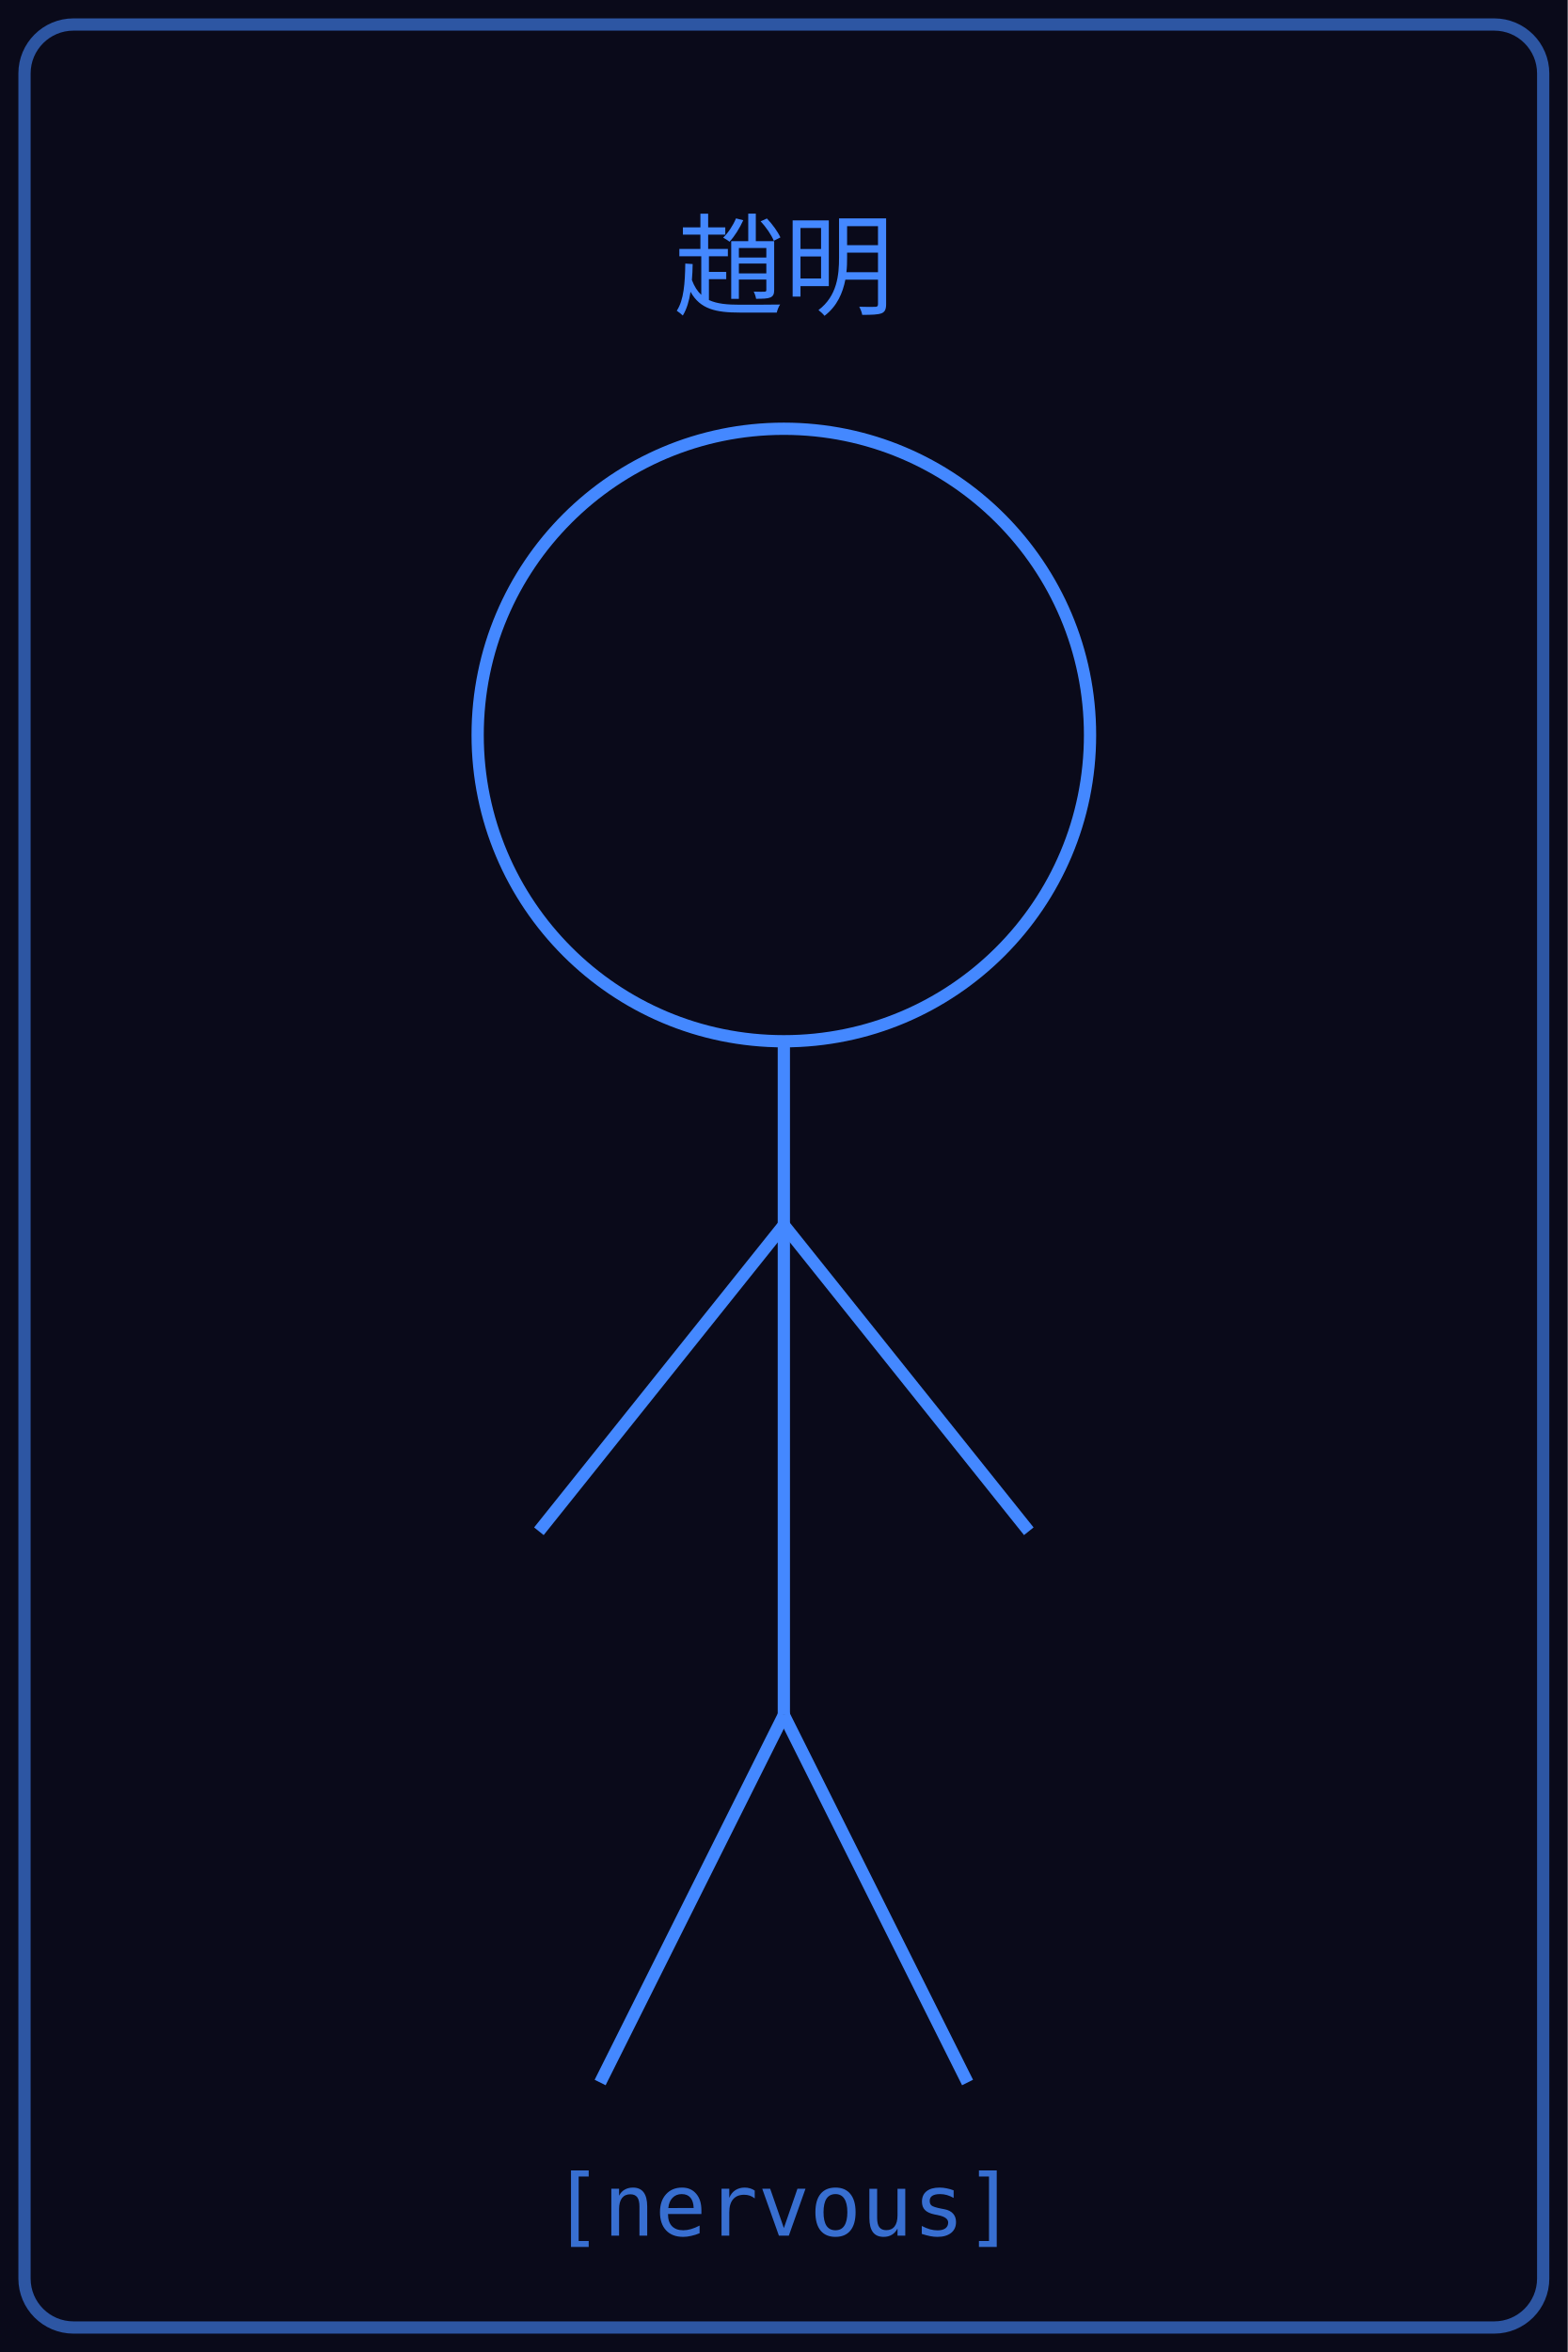
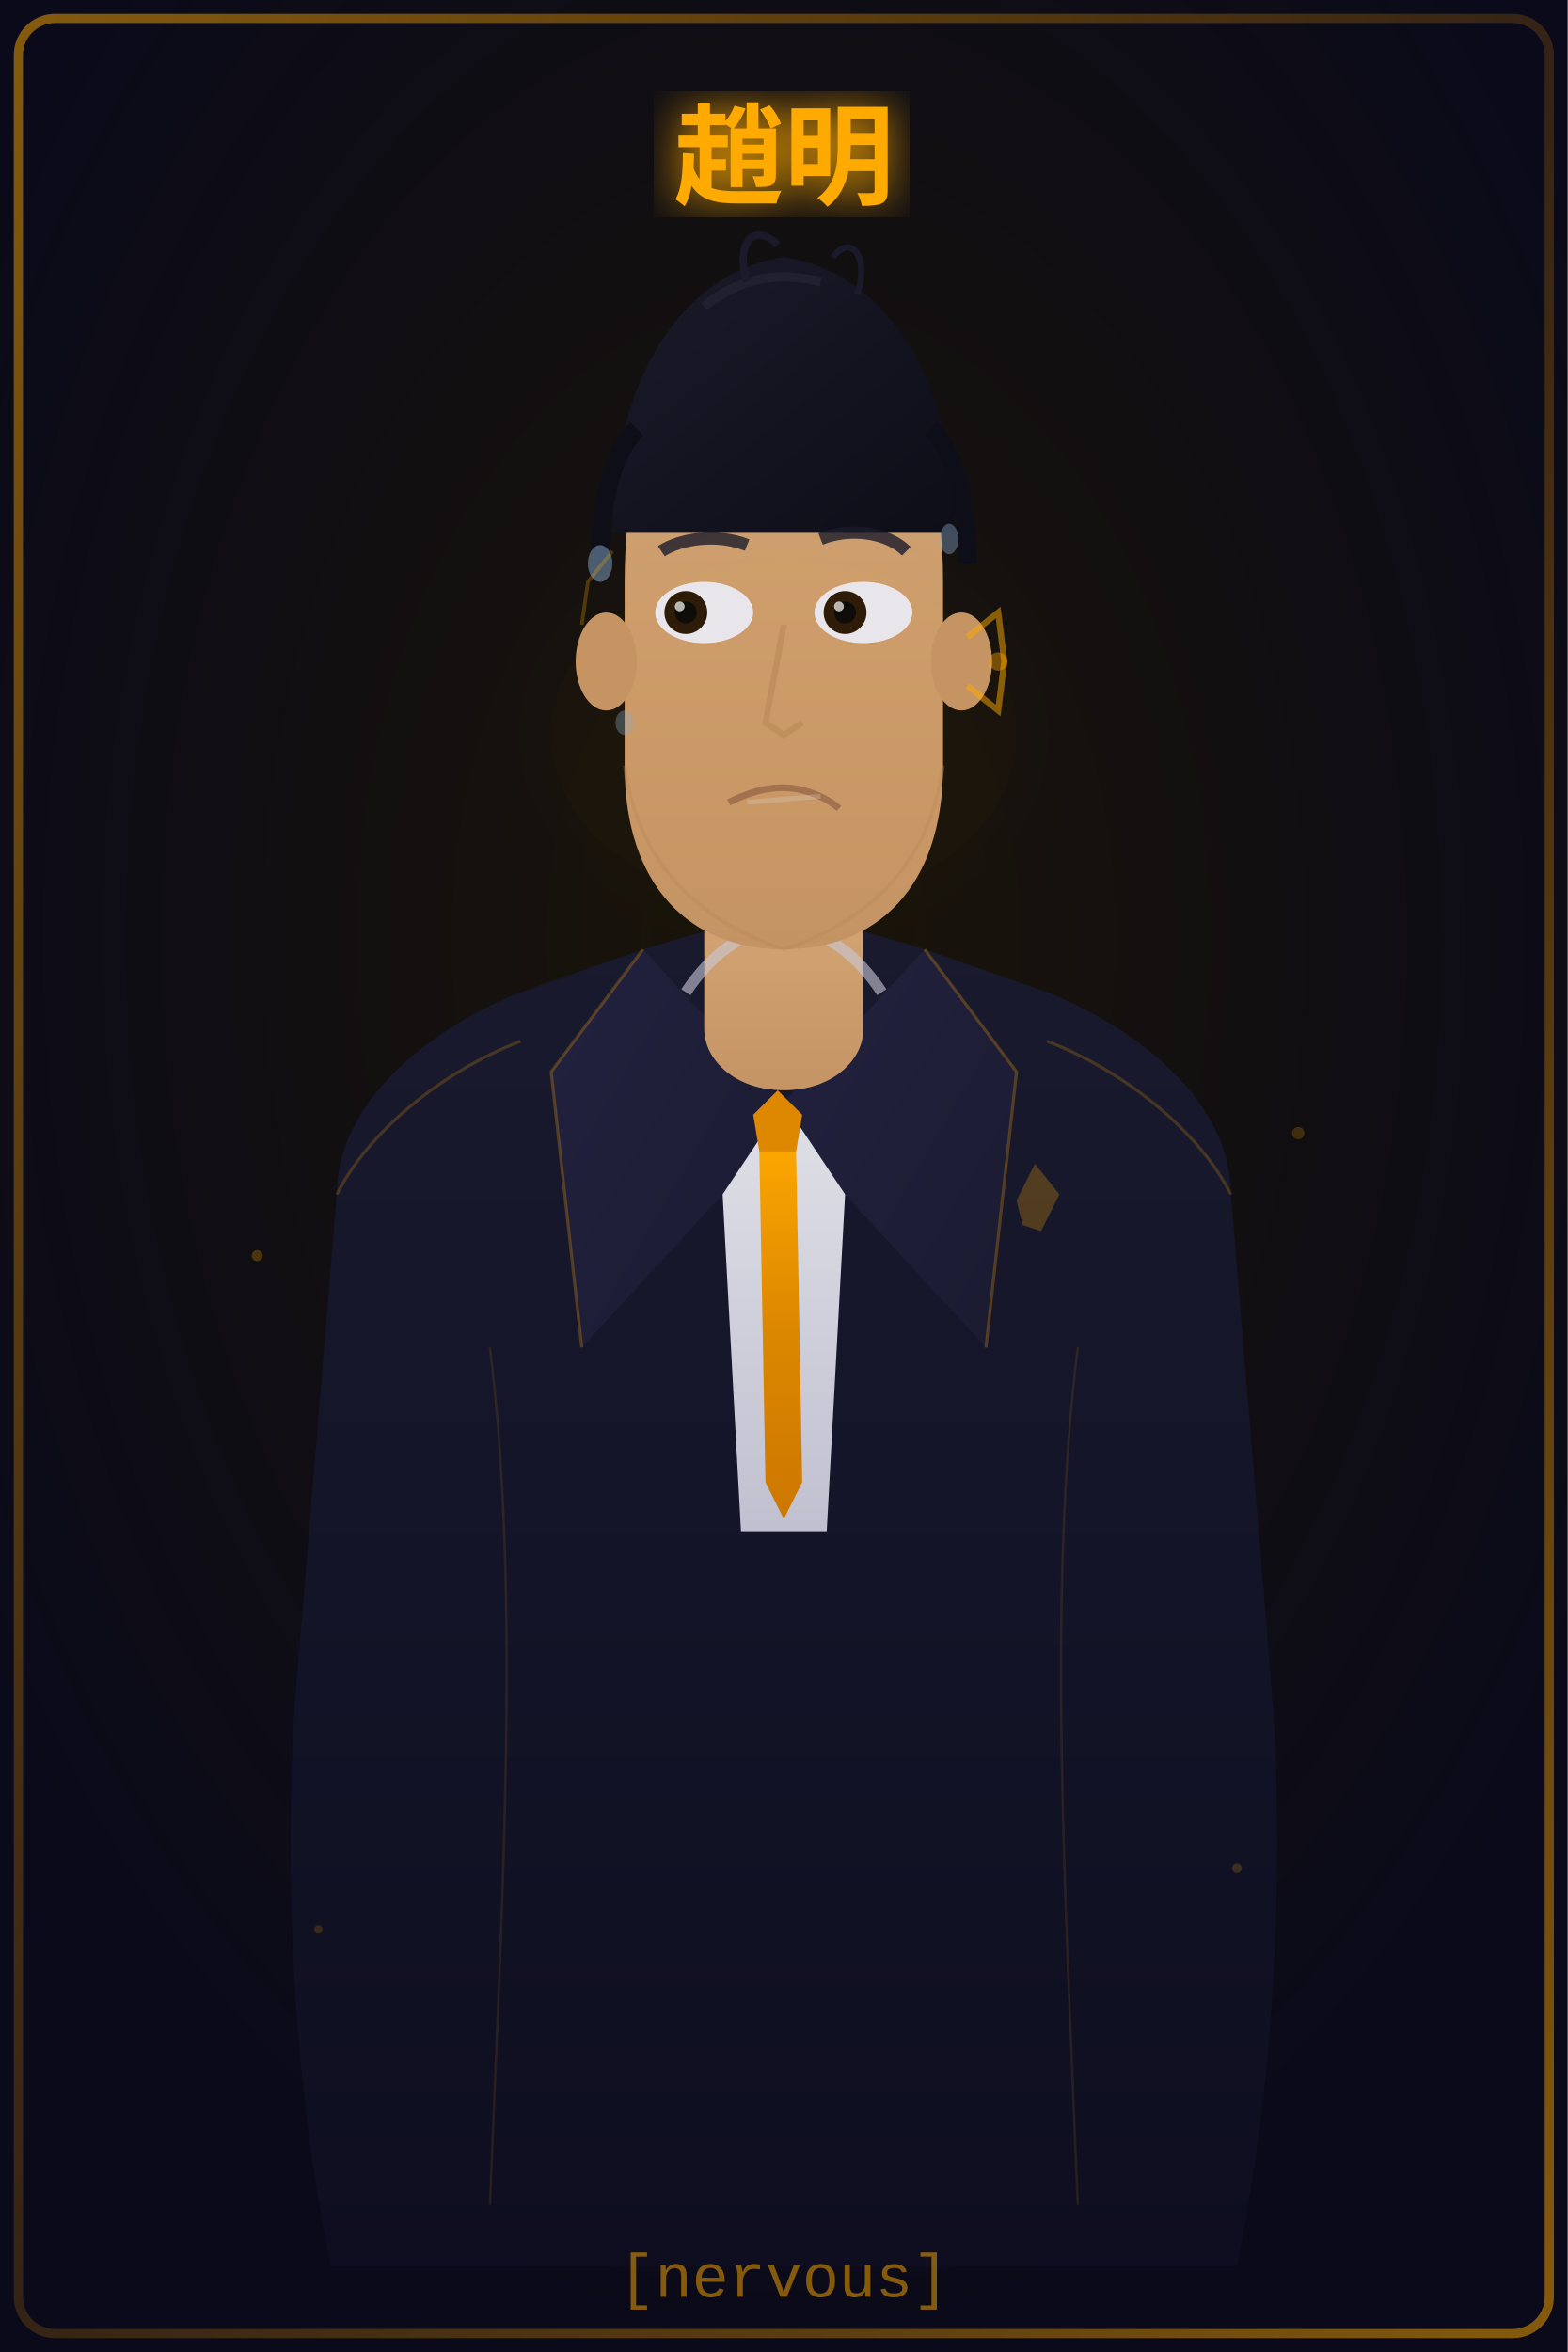
<svg xmlns="http://www.w3.org/2000/svg" width="256" height="384" viewBox="0 0 256 384">
-   <rect width="256" height="384" fill="#0a0a1a" />
-   <rect x="4" y="4" width="248" height="376" rx="8" fill="none" stroke="#4488ff" stroke-width="2" opacity="0.6" />
-   <circle cx="128" cy="120" r="50" fill="none" stroke="#4488ff" stroke-width="2" />
-   <line x1="128" y1="170" x2="128" y2="280" stroke="#4488ff" stroke-width="2" />
-   <line x1="128" y1="200" x2="88" y2="250" stroke="#4488ff" stroke-width="2" />
-   <line x1="128" y1="200" x2="168" y2="250" stroke="#4488ff" stroke-width="2" />
-   <line x1="128" y1="280" x2="98" y2="340" stroke="#4488ff" stroke-width="2" />
-   <line x1="128" y1="280" x2="158" y2="340" stroke="#4488ff" stroke-width="2" />
-   <text x="128" y="50" font-family="monospace" font-size="18" fill="#4488ff" text-anchor="middle">趙明</text>
-   <text x="128" y="365" font-family="monospace" font-size="14" fill="#4488ff" text-anchor="middle" opacity="0.8">[nervous]</text>
+   <defs>
+     <radialGradient id="zn-bg" cx="50%" cy="40%" r="60%">
+       <stop offset="0%" stop-color="#1a1408" />
+       <stop offset="100%" stop-color="#0a0a1a" />
+     </radialGradient>
+     <linearGradient id="zn-suit" x1="0" y1="0" x2="0" y2="1">
+       <stop offset="0%" stop-color="#1a1a2e" />
+       <stop offset="50%" stop-color="#141428" />
+       <stop offset="100%" stop-color="#0e0e20" />
+     </linearGradient>
+     <linearGradient id="zn-lapel" x1="0" y1="0" x2="1" y2="1">
+       <stop offset="0%" stop-color="#222240" />
+       <stop offset="100%" stop-color="#1a1a30" />
+     </linearGradient>
+     <linearGradient id="zn-shirt" x1="0" y1="0" x2="0" y2="1">
+       <stop offset="0%" stop-color="#e0e0e8" />
+       <stop offset="100%" stop-color="#c0c0d0" />
+     </linearGradient>
+     <linearGradient id="zn-skin" x1="0" y1="0" x2="0" y2="1">
+       <stop offset="0%" stop-color="#d4a574" />
+       <stop offset="100%" stop-color="#c49464" />
+     </linearGradient>
+     <linearGradient id="zn-hair" x1="0" y1="0" x2="1" y2="1">
+       <stop offset="0%" stop-color="#1a1a2a" />
+       <stop offset="100%" stop-color="#0e0e18" />
+     </linearGradient>
+     <linearGradient id="zn-tie" x1="0" y1="0" x2="0" y2="1">
+       <stop offset="0%" stop-color="#ffaa00" />
+       <stop offset="50%" stop-color="#dd8800" />
+       <stop offset="100%" stop-color="#cc7700" />
+     </linearGradient>
+     <filter id="zn-glow">
+       <feGaussianBlur stdDeviation="4" result="blur" />
+       <feMerge>
+         <feMergeNode in="blur" />
+         <feMergeNode in="SourceGraphic" />
+       </feMerge>
+     </filter>
+     <filter id="zn-glow-soft">
+       <feGaussianBlur stdDeviation="6" result="blur" />
+       <feMerge>
+         <feMergeNode in="blur" />
+         <feMergeNode in="SourceGraphic" />
+       </feMerge>
+     </filter>
+     <linearGradient id="zn-border" x1="0" y1="0" x2="1" y2="1">
+       <stop offset="0%" stop-color="#ffaa00" stop-opacity="0.5" />
+       <stop offset="50%" stop-color="#dd8800" stop-opacity="0.2" />
+       <stop offset="100%" stop-color="#ffaa00" stop-opacity="0.5" />
+     </linearGradient>
+   </defs>
+   <rect width="256" height="384" fill="url(#zn-bg)" />
+   <rect x="3" y="3" width="250" height="378" rx="6" fill="none" stroke="url(#zn-border)" stroke-width="1.5" />
+   <text x="128" y="32" font-family="'Courier New', monospace" font-size="18" font-weight="bold" fill="#ffaa00" text-anchor="middle" filter="url(#zn-glow)">趙明</text>
+   <path d="M55,195 C55,180 70,168 85,162 L105,155 C115,152 122,150 128,149 C134,150 141,152 151,155 L171,162 C186,168 201,180 201,195 L208,280 C210,320 206,350 202,370 L54,370 C50,350 46,320 48,280 Z" fill="url(#zn-suit)" />
+   <path d="M105,155 L90,175 L95,220 L118,195 L128,180 Z" fill="url(#zn-lapel)" />
+   <path d="M105,155 L90,175 L95,220" fill="none" stroke="#ffaa00" stroke-width="0.5" opacity="0.25" />
+   <path d="M151,155 L166,175 L161,220 L138,195 L128,180 Z" fill="url(#zn-lapel)" />
+   <path d="M151,155 L166,175 L161,220" fill="none" stroke="#ffaa00" stroke-width="0.5" opacity="0.25" />
+   <path d="M118,195 L128,180 L138,195 L135,250 L121,250 Z" fill="url(#zn-shirt)" />
+   <path d="M124,188 L127,184 L130,188 L131,242 L128,248 L125,242 Z" fill="url(#zn-tie)" />
+   <path d="M123,182 L127,178 L131,182 L130,188 L124,188 Z" fill="#dd8800" />
+   <path d="M122,175 L128,168 L134,175" fill="url(#zn-skin)" opacity="0.5" />
+   <path d="M115,148 L115,168 C115,173 120,178 128,178 C136,178 141,173 141,168 L141,148" fill="url(#zn-skin)" />
+   <path d="M112,162 C116,156 121,152 128,151 C135,152 140,156 144,162" fill="none" stroke="#c8c8d8" stroke-width="1.8" opacity="0.6" />
+   <path d="M102,95 C102,68 113,50 128,48 C143,50 154,68 154,95 L154,125 C154,145 143,155 128,155 C113,155 102,145 102,125 Z" fill="url(#zn-skin)" />
+   <path d="M100,87 C100,60 113,44 128,42 C143,44 156,60 156,87" fill="url(#zn-hair)" />
+   <path d="M98,92 C98,82 100,74 104,70" fill="none" stroke="#0e0e18" stroke-width="3" />
+   <path d="M158,92 C158,82 156,74 152,70" fill="none" stroke="#0e0e18" stroke-width="3" />
+   <path d="M115,50 C120,46 126,44 134,46" fill="none" stroke="#2a2a3a" stroke-width="1.5" opacity="0.5" />
+   <path d="M122,46 C120,40 123,36 127,40" fill="none" stroke="#1a1a2a" stroke-width="1.2" />
+   <path d="M140,48 C142,42 139,38 136,42" fill="none" stroke="#1a1a2a" stroke-width="1" />
+   <ellipse cx="99" cy="108" rx="5" ry="8" fill="#c49464" />
+   <ellipse cx="157" cy="108" rx="5" ry="8" fill="#c49464" />
+   <path d="M158,104 L163,100 L164,108 L163,116 L158,112" fill="none" stroke="#ffaa00" stroke-width="1" opacity="0.5" />
+   <circle cx="163" cy="108" r="1.5" fill="#ffaa00" opacity="0.4" />
+   <ellipse cx="98" cy="92" rx="2" ry="3" fill="#88aacc" opacity="0.5" />
+   <ellipse cx="155" cy="88" rx="1.5" ry="2.5" fill="#88aacc" opacity="0.4" />
+   <ellipse cx="102" cy="118" rx="1.5" ry="2" fill="#88aacc" opacity="0.35" />
+   <path d="M108,90 C111,88 117,87 122,89" fill="none" stroke="#1a1a2a" stroke-width="2" opacity="0.8" />
+   <path d="M134,88 C139,86 145,87 148,90" fill="none" stroke="#1a1a2a" stroke-width="2" opacity="0.8" />
+   <ellipse cx="115" cy="100" rx="8" ry="5" fill="#e8e8f0" />
+   <ellipse cx="112" cy="100" rx="3.5" ry="3.5" fill="#2a1a08" />
+   <ellipse cx="112" cy="100" rx="1.8" ry="1.8" fill="#0a0a0a" />
+   <circle cx="111" cy="99" r="0.8" fill="#ffffff" opacity="0.7" />
+   <ellipse cx="141" cy="100" rx="8" ry="5" fill="#e8e8f0" />
+   <ellipse cx="138" cy="100" rx="3.5" ry="3.5" fill="#2a1a08" />
+   <ellipse cx="138" cy="100" rx="1.8" ry="1.8" fill="#0a0a0a" />
+   <circle cx="137" cy="99" r="0.8" fill="#ffffff" opacity="0.7" />
+   <path d="M128,102 L125,118 L128,120 L131,118" fill="none" stroke="#b48454" stroke-width="1" opacity="0.5" />
+   <path d="M119,131 C123,129 127,128 131,129 C135,130 137,132 137,132" fill="none" stroke="#a07050" stroke-width="1.1" />
+   <path d="M122,131 L134,130" fill="none" stroke="#d8d0c8" stroke-width="0.8" opacity="0.3" />
+   <path d="M102,125 C104,140 113,150 128,155" fill="none" stroke="#b48454" stroke-width="0.6" opacity="0.3" />
+   <path d="M154,125 C152,140 143,150 128,155" fill="none" stroke="#b48454" stroke-width="0.6" opacity="0.3" />
+   <path d="M55,195 C60,185 72,175 85,170" fill="none" stroke="#ffaa00" stroke-width="0.5" opacity="0.2" />
+   <path d="M201,195 C196,185 184,175 171,170" fill="none" stroke="#ffaa00" stroke-width="0.5" opacity="0.2" />
+   <path d="M166,196 L169,190 L173,195 L170,201 L167,200 Z" fill="#ffaa00" opacity="0.25" />
+   <path d="M80,220 C85,260 82,310 80,360" fill="none" stroke="#ffaa00" stroke-width="0.4" opacity="0.1" />
+   <path d="M176,220 C171,260 174,310 176,360" fill="none" stroke="#ffaa00" stroke-width="0.4" opacity="0.1" />
+   <path d="M100,90 L96,95 L95,102" fill="none" stroke="#ffaa00" stroke-width="0.6" opacity="0.25" />
+   <ellipse cx="128" cy="120" rx="38" ry="28" fill="#ffaa00" opacity="0.02" filter="url(#zn-glow-soft)" />
+   <circle cx="42" cy="205" r="0.9" fill="#ffaa00" opacity="0.25" />
+   <circle cx="212" cy="185" r="1" fill="#ffaa00" opacity="0.2" />
+   <circle cx="52" cy="315" r="0.7" fill="#dd8800" opacity="0.2" />
+   <circle cx="202" cy="305" r="0.8" fill="#ffaa00" opacity="0.18" />
+   <text x="128" y="375" font-family="'Courier New', monospace" font-size="10" fill="#ffaa00" text-anchor="middle" opacity="0.5">[nervous]</text>
</svg>
